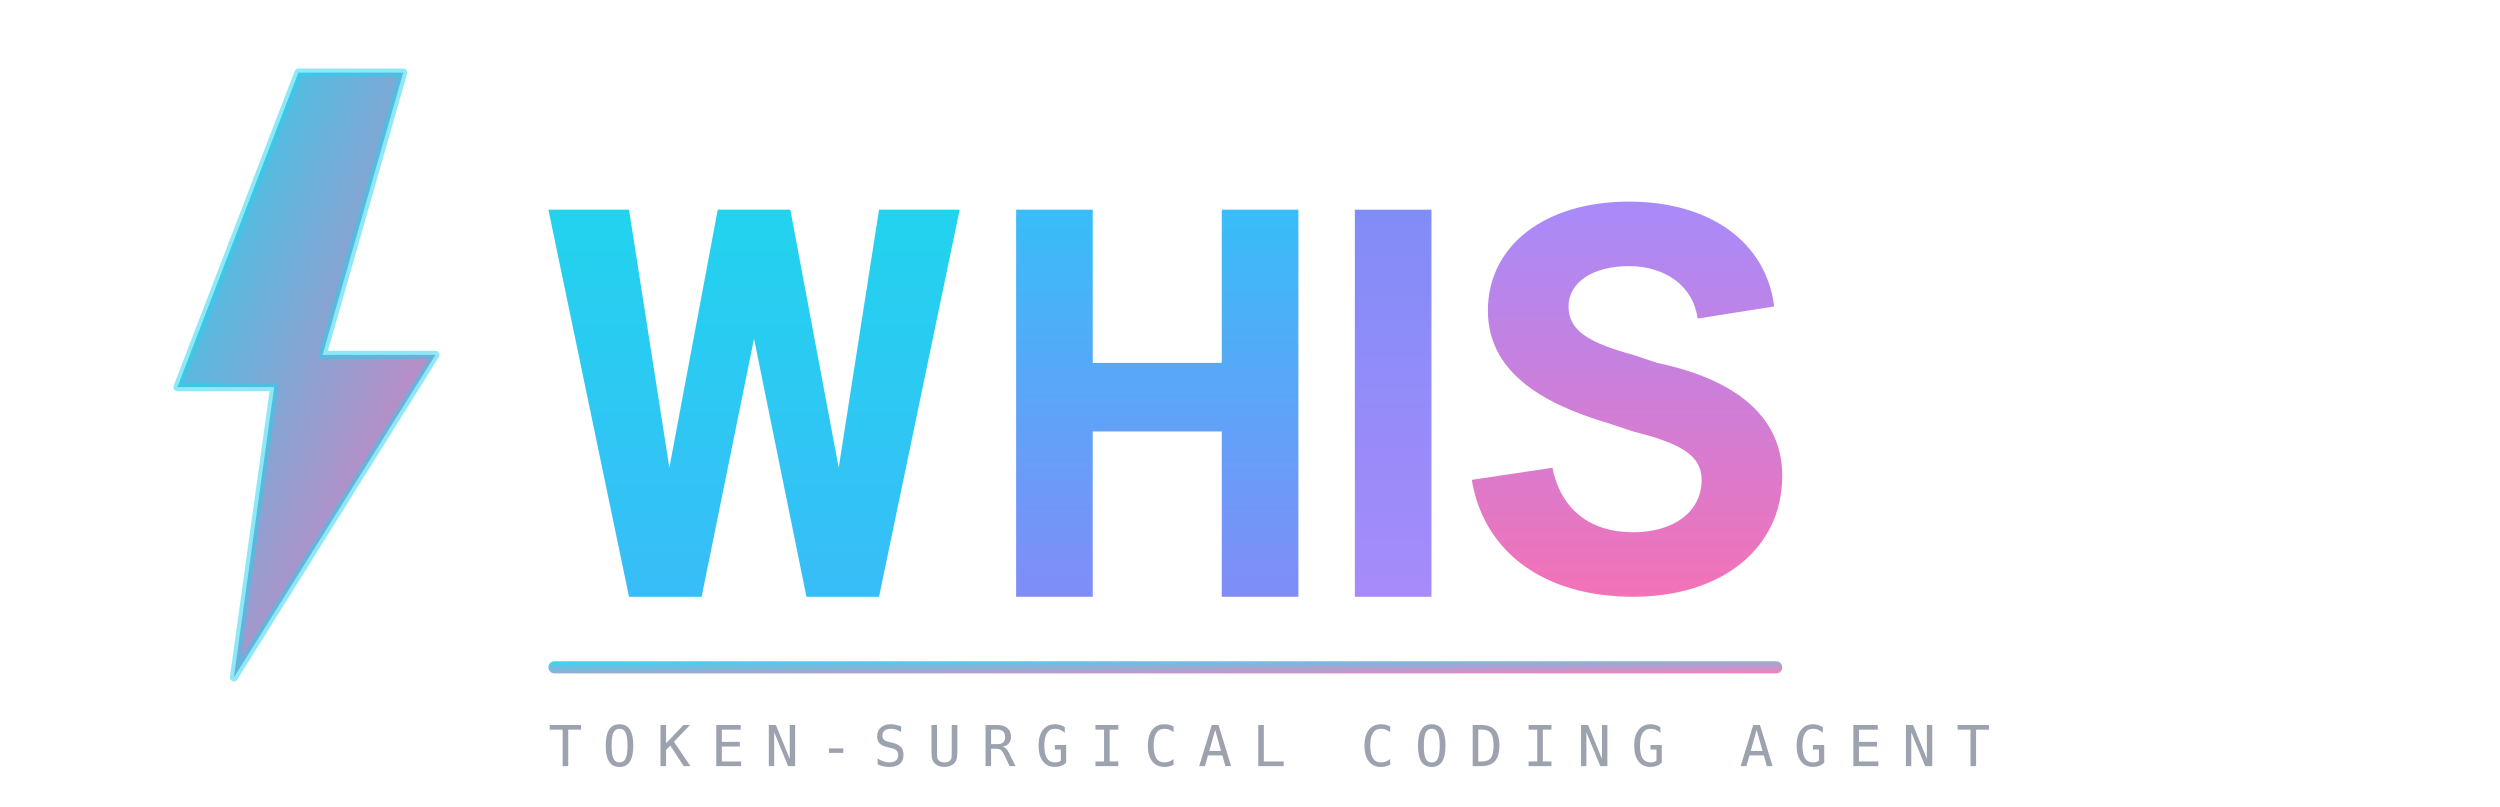
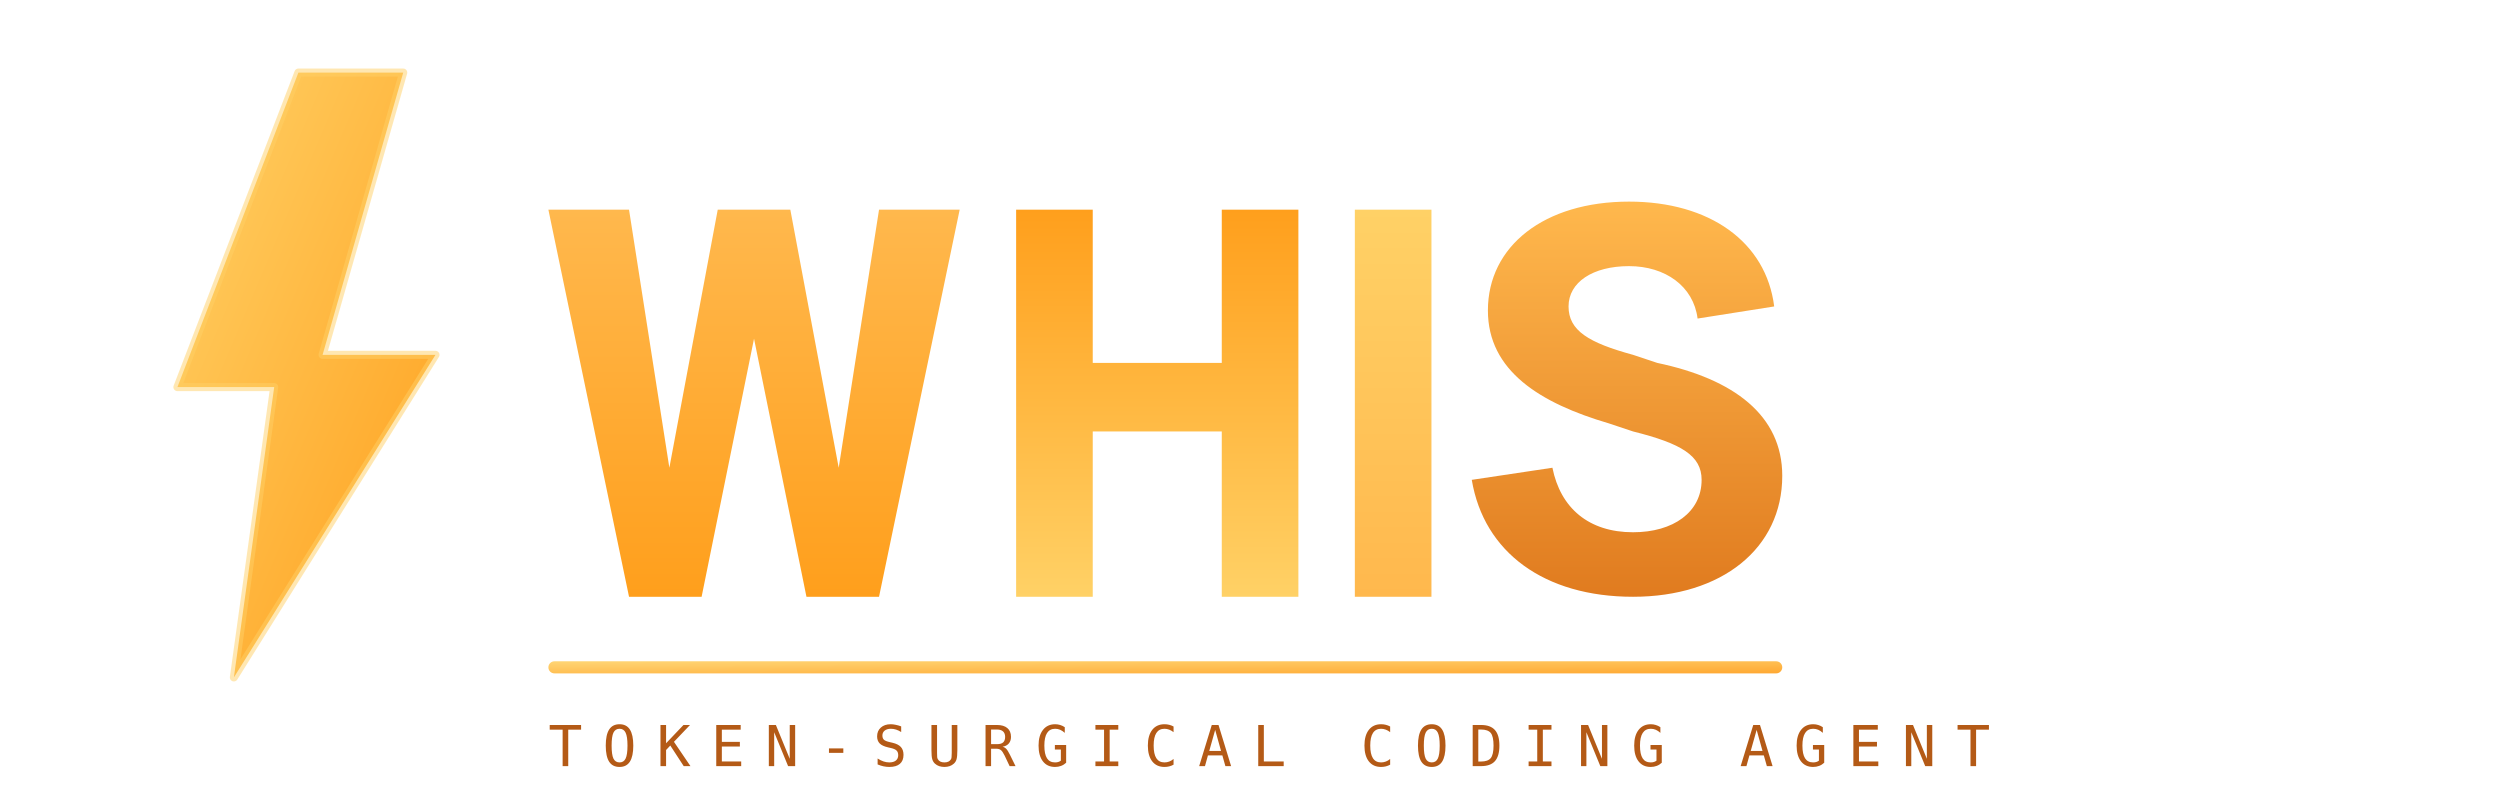
<svg xmlns="http://www.w3.org/2000/svg" width="620" height="200" viewBox="0 0 620 200" fill="none" role="img" aria-label="WHIS">
  <defs>
    <linearGradient id="gW" x1="0" y1="0" x2="0" y2="1">
-       <stop offset="0" stop-color="#22D3EE" />
-       <stop offset="1" stop-color="#38BDF8" />
+       <stop offset="0" stop-color="#FFB84D" />
+       <stop offset="1" stop-color="#FF9F1C" />
    </linearGradient>
    <linearGradient id="gH" x1="0" y1="0" x2="0" y2="1">
-       <stop offset="0" stop-color="#38BDF8" />
-       <stop offset="1" stop-color="#818CF8" />
+       <stop offset="0" stop-color="#FF9F1C" />
+       <stop offset="1" stop-color="#FFD166" />
    </linearGradient>
    <linearGradient id="gI" x1="0" y1="0" x2="0" y2="1">
-       <stop offset="0" stop-color="#818CF8" />
-       <stop offset="1" stop-color="#A78BFA" />
+       <stop offset="0" stop-color="#FFD166" />
+       <stop offset="1" stop-color="#FFB84D" />
    </linearGradient>
    <linearGradient id="gS" x1="0" y1="0" x2="0" y2="1">
-       <stop offset="0" stop-color="#A78BFA" />
-       <stop offset="1" stop-color="#F472B6" />
+       <stop offset="0" stop-color="#FFB84D" />
+       <stop offset="1" stop-color="#E07B1F" />
    </linearGradient>
    <linearGradient id="gBolt" x1="0" y1="0" x2="1" y2="1">
-       <stop offset="0" stop-color="#22D3EE" />
-       <stop offset="1" stop-color="#F472B6" />
+       <stop offset="0" stop-color="#FFD166" />
+       <stop offset="1" stop-color="#FF9F1C" />
    </linearGradient>
  </defs>
-   <path d="M74 18 L44 96 L68 96 L58 168 L108 88 L80 88 L100 18 Z" fill="url(#gBolt)" stroke="#22D3EE" stroke-opacity="0.5" stroke-width="2" stroke-linejoin="round" />
+   <path d="M74 18 L44 96 L68 96 L58 168 L108 88 L80 88 L100 18 Z" fill="url(#gBolt)" stroke="#FFD166" stroke-opacity="0.5" stroke-width="2" stroke-linejoin="round" />
  <g fill="url(#gW)">
    <path d="M136 52 L156 52 L166 116 L178 52 L196 52 L208 116 L218 52 L238 52 L218 148 L200 148 L187 84 L174 148 L156 148 Z" />
  </g>
  <g fill="url(#gH)">
    <path d="M252 52 L271 52 L271 90 L303 90 L303 52 L322 52 L322 148 L303 148 L303 107 L271 107 L271 148 L252 148 Z" />
  </g>
  <g fill="url(#gI)">
    <path d="M336 52 L355 52 L355 148 L336 148 Z" />
  </g>
  <g fill="url(#gS)">
    <path d="M404 50 C424 50 438 60 440 76 L421 79 C420 71 413 66 404 66 C395 66 389 70 389 76 C389 82 394 85 405 88 L411 90 C430 94 442 103 442 118 C442 136 427 148 405 148 C383 148 368 137 365 119 L385 116 C387 126 394 132 405 132 C415 132 422 127 422 119 C422 113 417 110 405 107 L399 105 C382 100 369 92 369 77 C369 61 383 50 404 50 Z" />
  </g>
  <rect x="136" y="164" width="306" height="3" rx="1.5" fill="url(#gBolt)" opacity="0.9" />
-   <text x="136" y="190" font-family="Menlo,Consolas,monospace" font-size="14" letter-spacing="5" fill="#9CA3AF">TOKEN-SURGICAL CODING AGENT</text>
+   <text x="136" y="190" font-family="Menlo,Consolas,monospace" font-size="14" letter-spacing="5" fill="#B45A16">TOKEN-SURGICAL CODING AGENT</text>
</svg>
